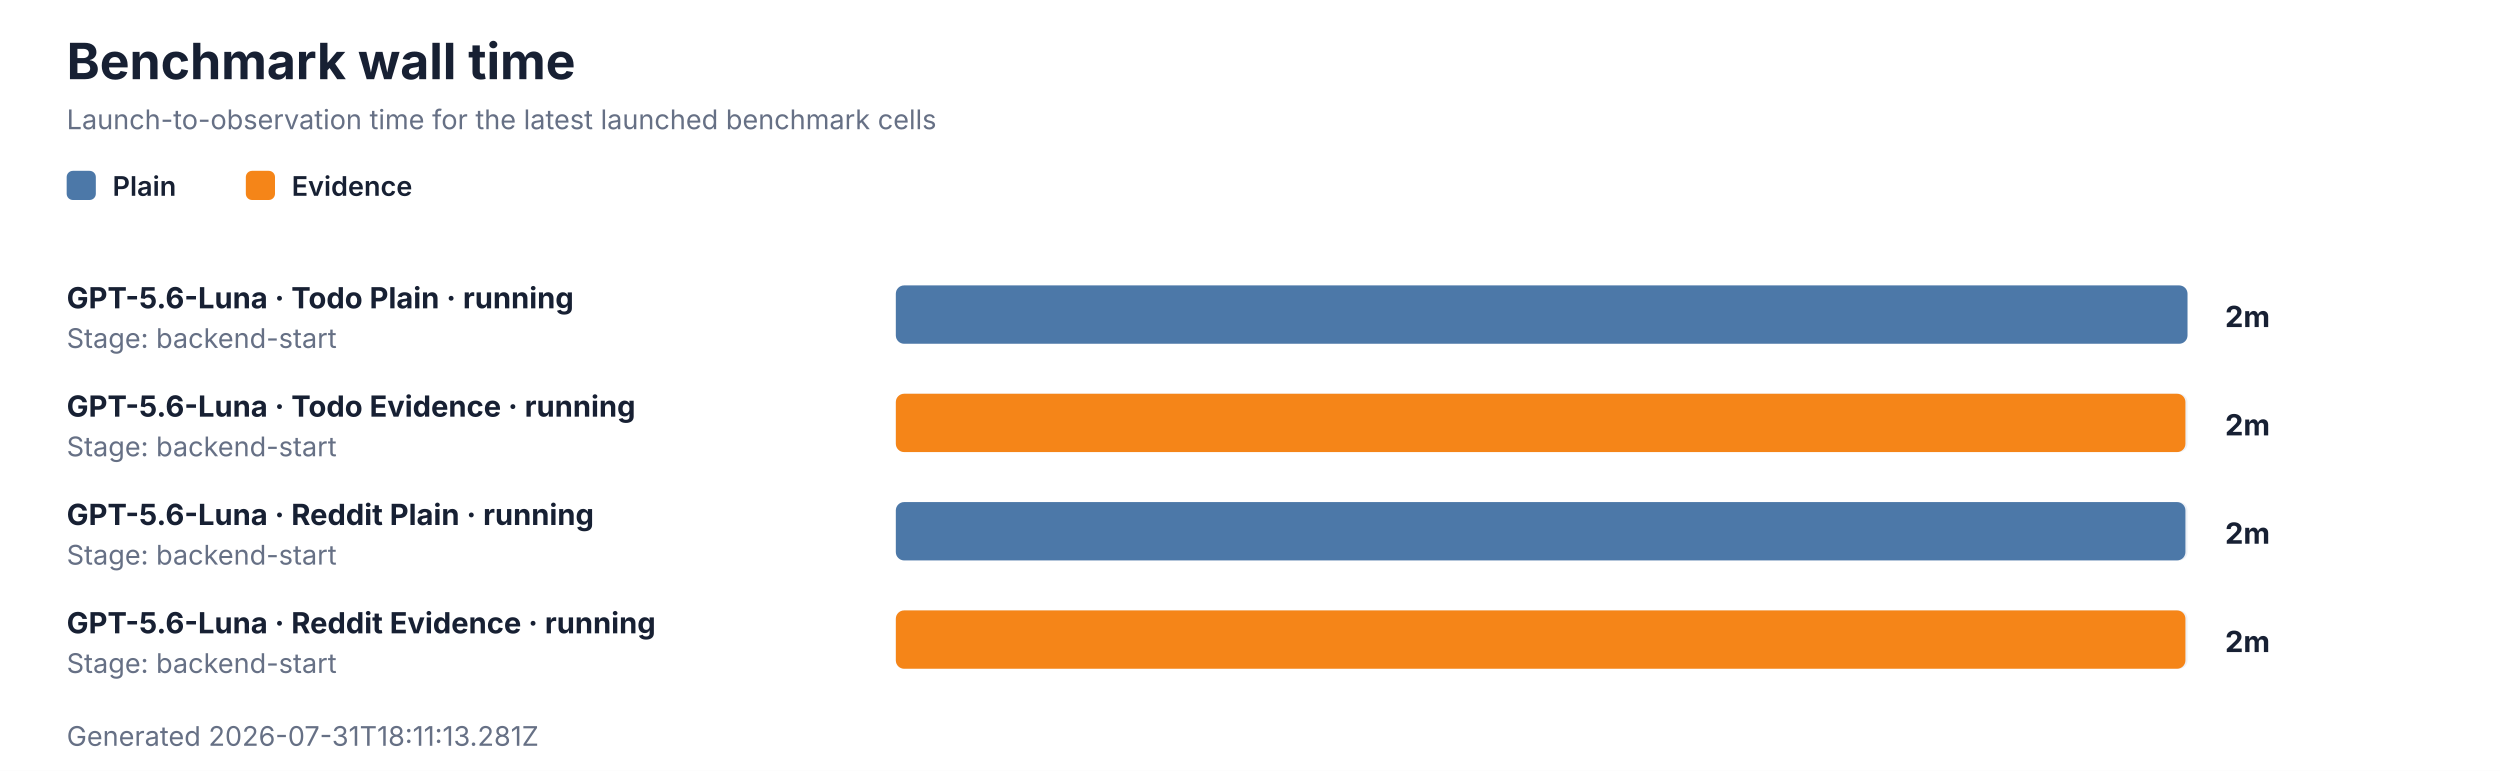
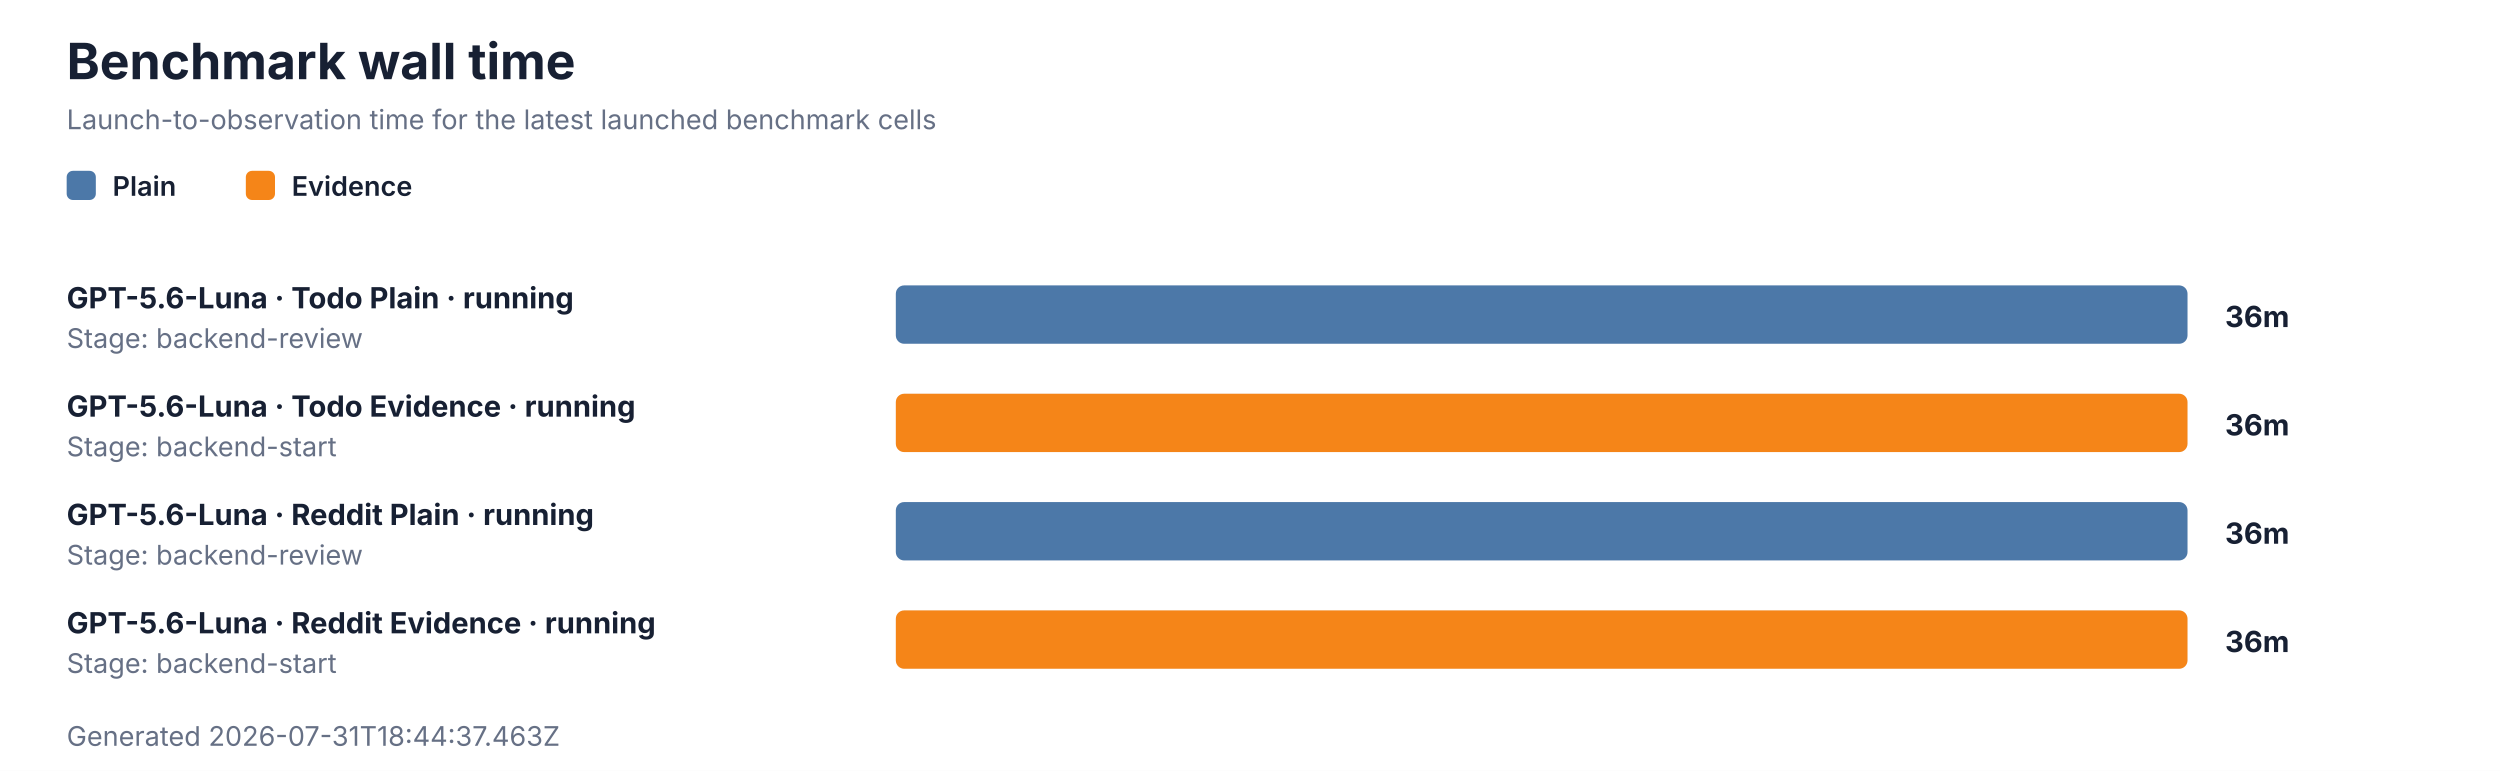
<svg xmlns="http://www.w3.org/2000/svg" role="img" aria-labelledby="title description" viewBox="0 0 1200 370" width="1200" height="370">
  <style>
  text { font-family: Inter, ui-sans-serif, system-ui, -apple-system, BlinkMacSystemFont, 'Segoe UI', sans-serif; fill: #172033; }
  .title { font-size: 24px; font-weight: 700; }
  .subtitle, .stage, .generated { font-size: 13px; fill: #667085; }
  .label { font-size: 14px; font-weight: 650; }
  .value { font-size: 14px; font-weight: 700; }
  .legend { font-size: 13px; font-weight: 600; }
  .empty { font-size: 15px; fill: #667085; }
  .track { fill: #eef1f6; }
</style>
  <rect width="1200" height="370" fill="#ffffff" />
  <text x="32" y="38" class="title">Benchmark wall time</text>
  <text x="32" y="62" class="subtitle">Launch-to-observation time for the latest launched benchmark cells</text>
  <rect x="32" y="82" width="14" height="14" rx="3" fill="#4c78a8" />
  <text x="54" y="94" class="legend">Plain</text>
  <rect x="118" y="82" width="14" height="14" rx="3" fill="#f58518" />
  <text x="140" y="94" class="legend">Evidence</text>
  <text x="32" y="148" class="label">GPT-5.6-Luna · Todo Plain · running</text>
-   <text x="32" y="167" class="stage">Stage: backend-start</text>
+   <text x="32" y="167" class="stage">Stage: backend-review</text>
  <rect x="430" y="137" width="620" height="28" rx="4" class="track" />
  <rect x="430" y="137" width="620" height="28" rx="4" fill="#4c78a8" />
-   <text x="1068" y="157" class="value">2m</text>
+   <text x="1068" y="157" class="value">36m</text>
  <text x="32" y="200" class="label">GPT-5.6-Luna · Todo Evidence · running</text>
  <text x="32" y="219" class="stage">Stage: backend-start</text>
  <rect x="430" y="189" width="620" height="28" rx="4" class="track" />
-   <rect x="430" y="189" width="619" height="28" rx="4" fill="#f58518" />
-   <text x="1068" y="209" class="value">2m</text>
+   <rect x="430" y="189" width="620" height="28" rx="4" fill="#f58518" />
+   <text x="1068" y="209" class="value">36m</text>
  <text x="32" y="252" class="label">GPT-5.6-Luna · Reddit Plain · running</text>
-   <text x="32" y="271" class="stage">Stage: backend-start</text>
+   <text x="32" y="271" class="stage">Stage: backend-review</text>
  <rect x="430" y="241" width="620" height="28" rx="4" class="track" />
-   <rect x="430" y="241" width="619" height="28" rx="4" fill="#4c78a8" />
-   <text x="1068" y="261" class="value">2m</text>
+   <rect x="430" y="241" width="620" height="28" rx="4" fill="#4c78a8" />
+   <text x="1068" y="261" class="value">36m</text>
  <text x="32" y="304" class="label">GPT-5.6-Luna · Reddit Evidence · running</text>
  <text x="32" y="323" class="stage">Stage: backend-start</text>
  <rect x="430" y="293" width="620" height="28" rx="4" class="track" />
-   <rect x="430" y="293" width="619" height="28" rx="4" fill="#f58518" />
-   <text x="1068" y="313" class="value">2m</text>
-   <text x="32" y="358" class="generated">Generated 2026-07-31T18:11:13.281Z</text>
+   <rect x="430" y="293" width="620" height="28" rx="4" fill="#f58518" />
+   <text x="1068" y="313" class="value">36m</text>
+   <text x="32" y="358" class="generated">Generated 2026-07-31T18:44:37.463Z</text>
</svg>
